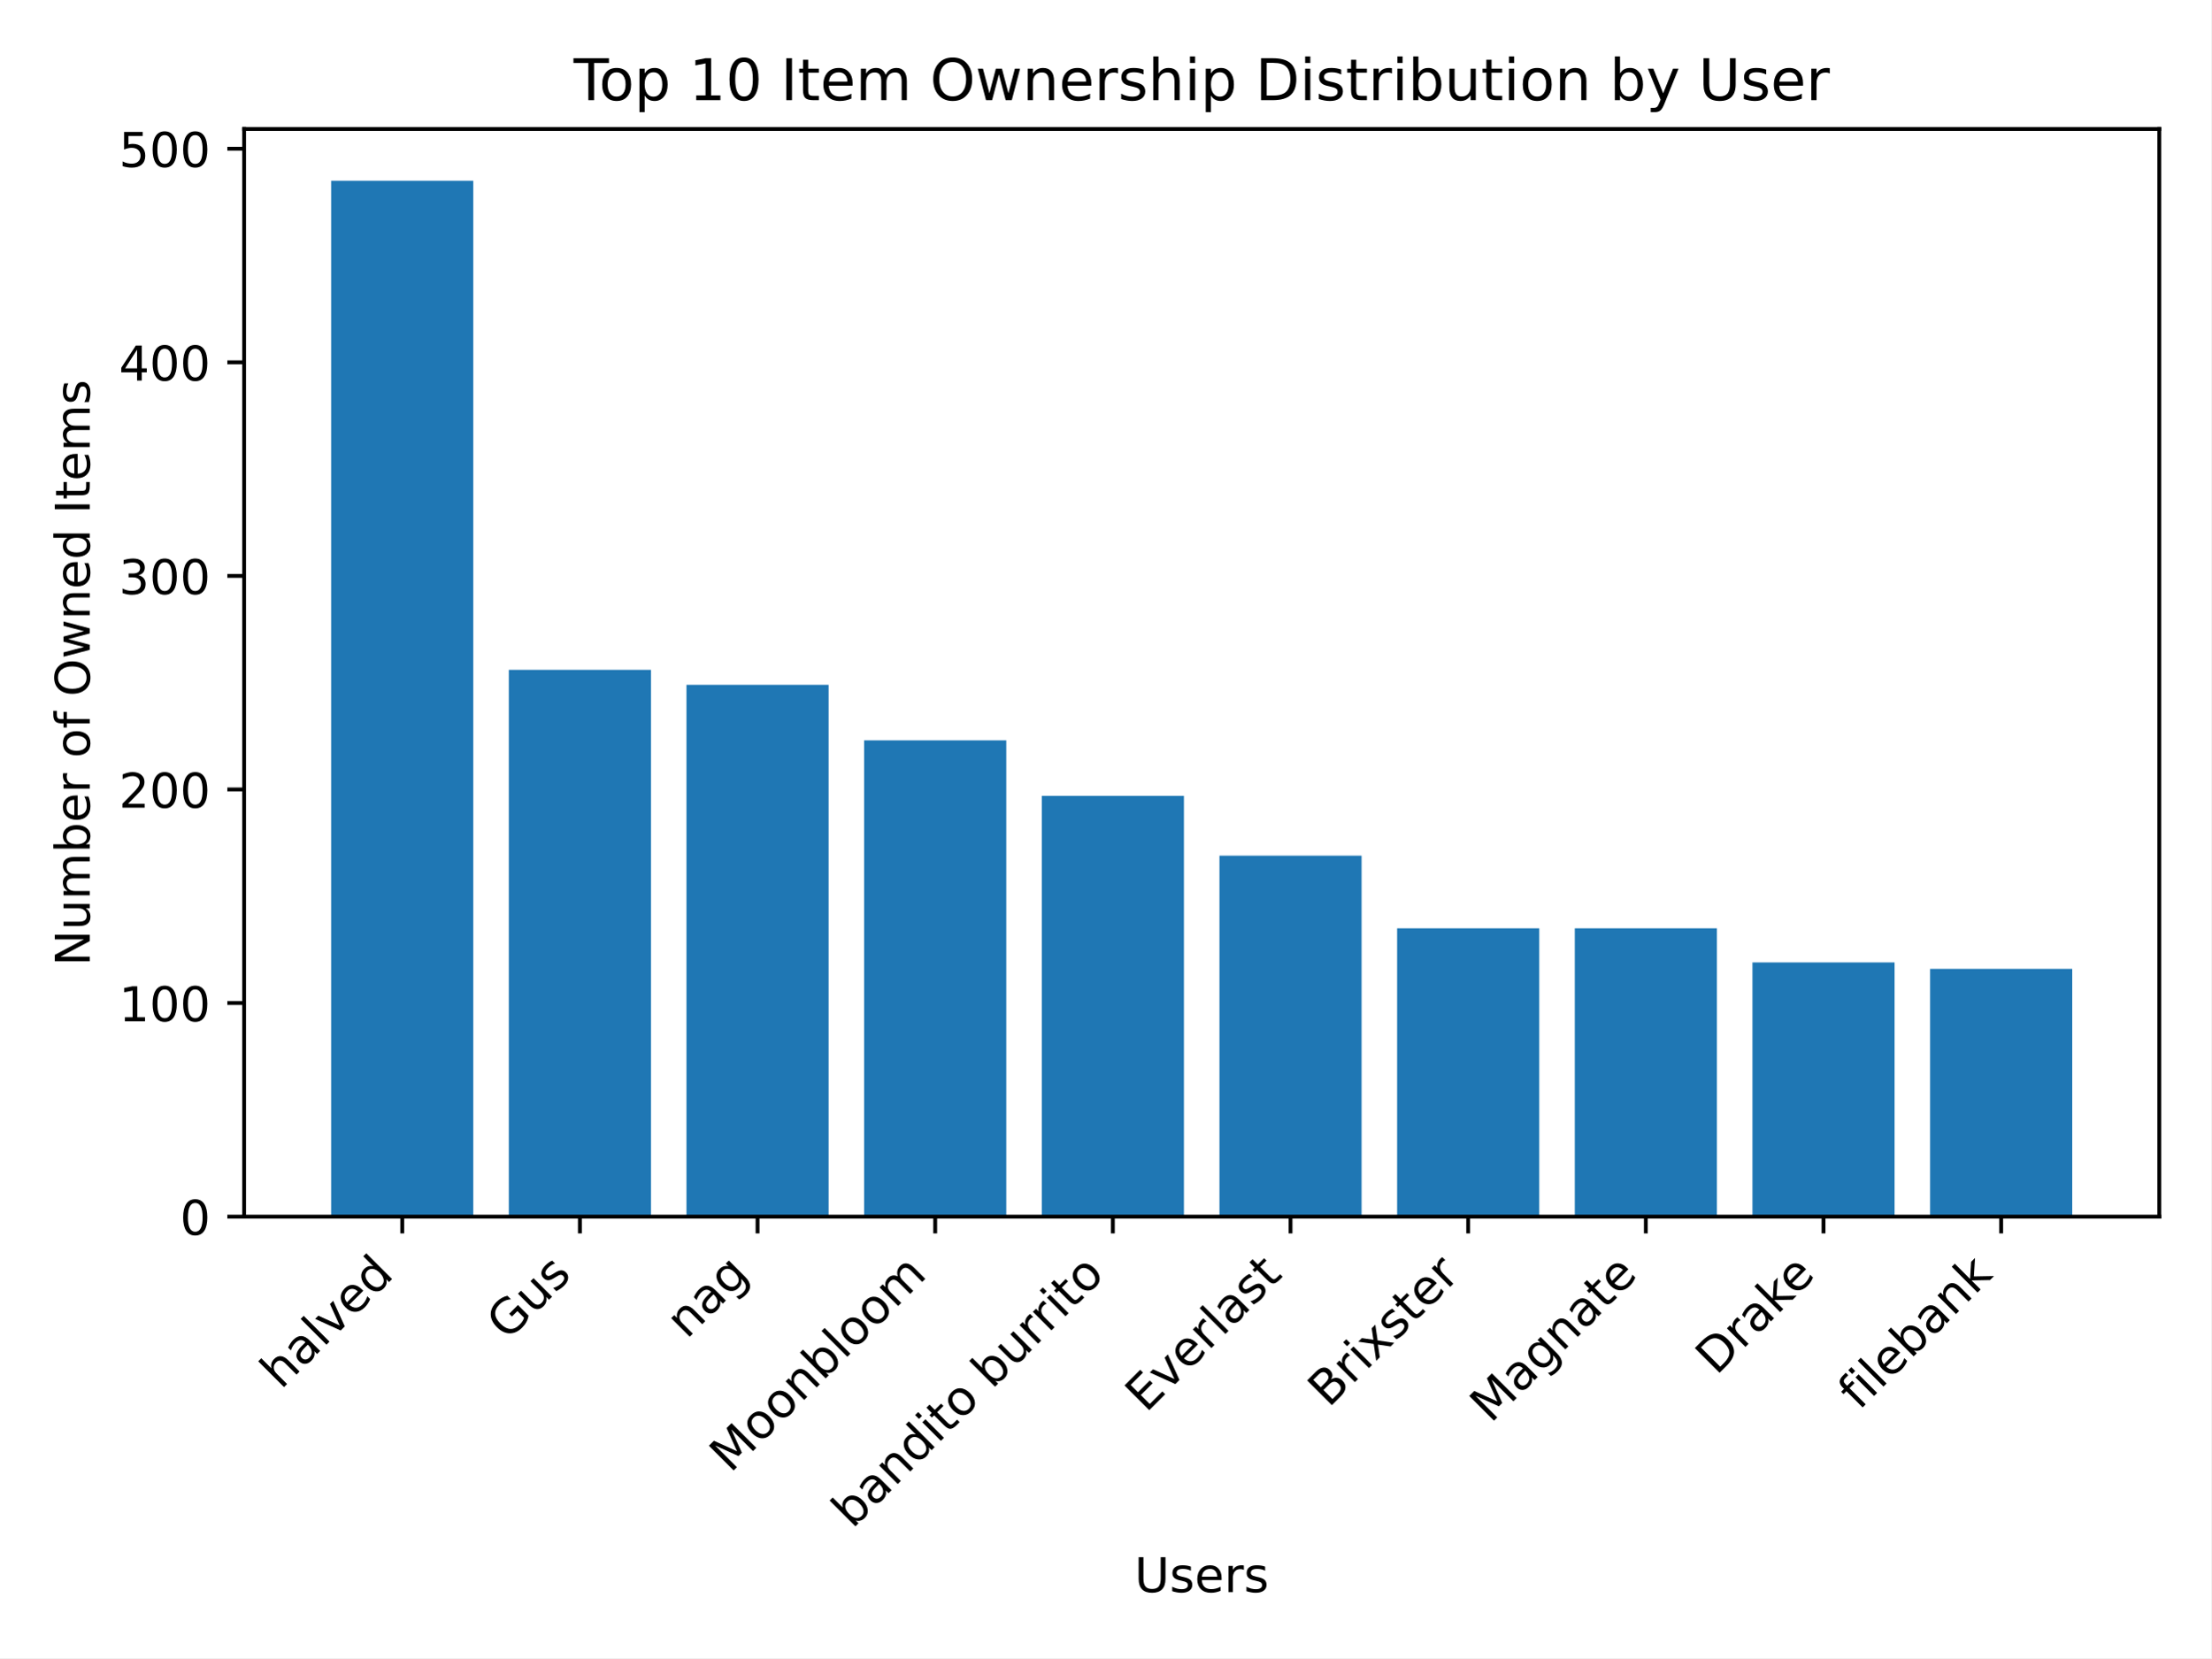
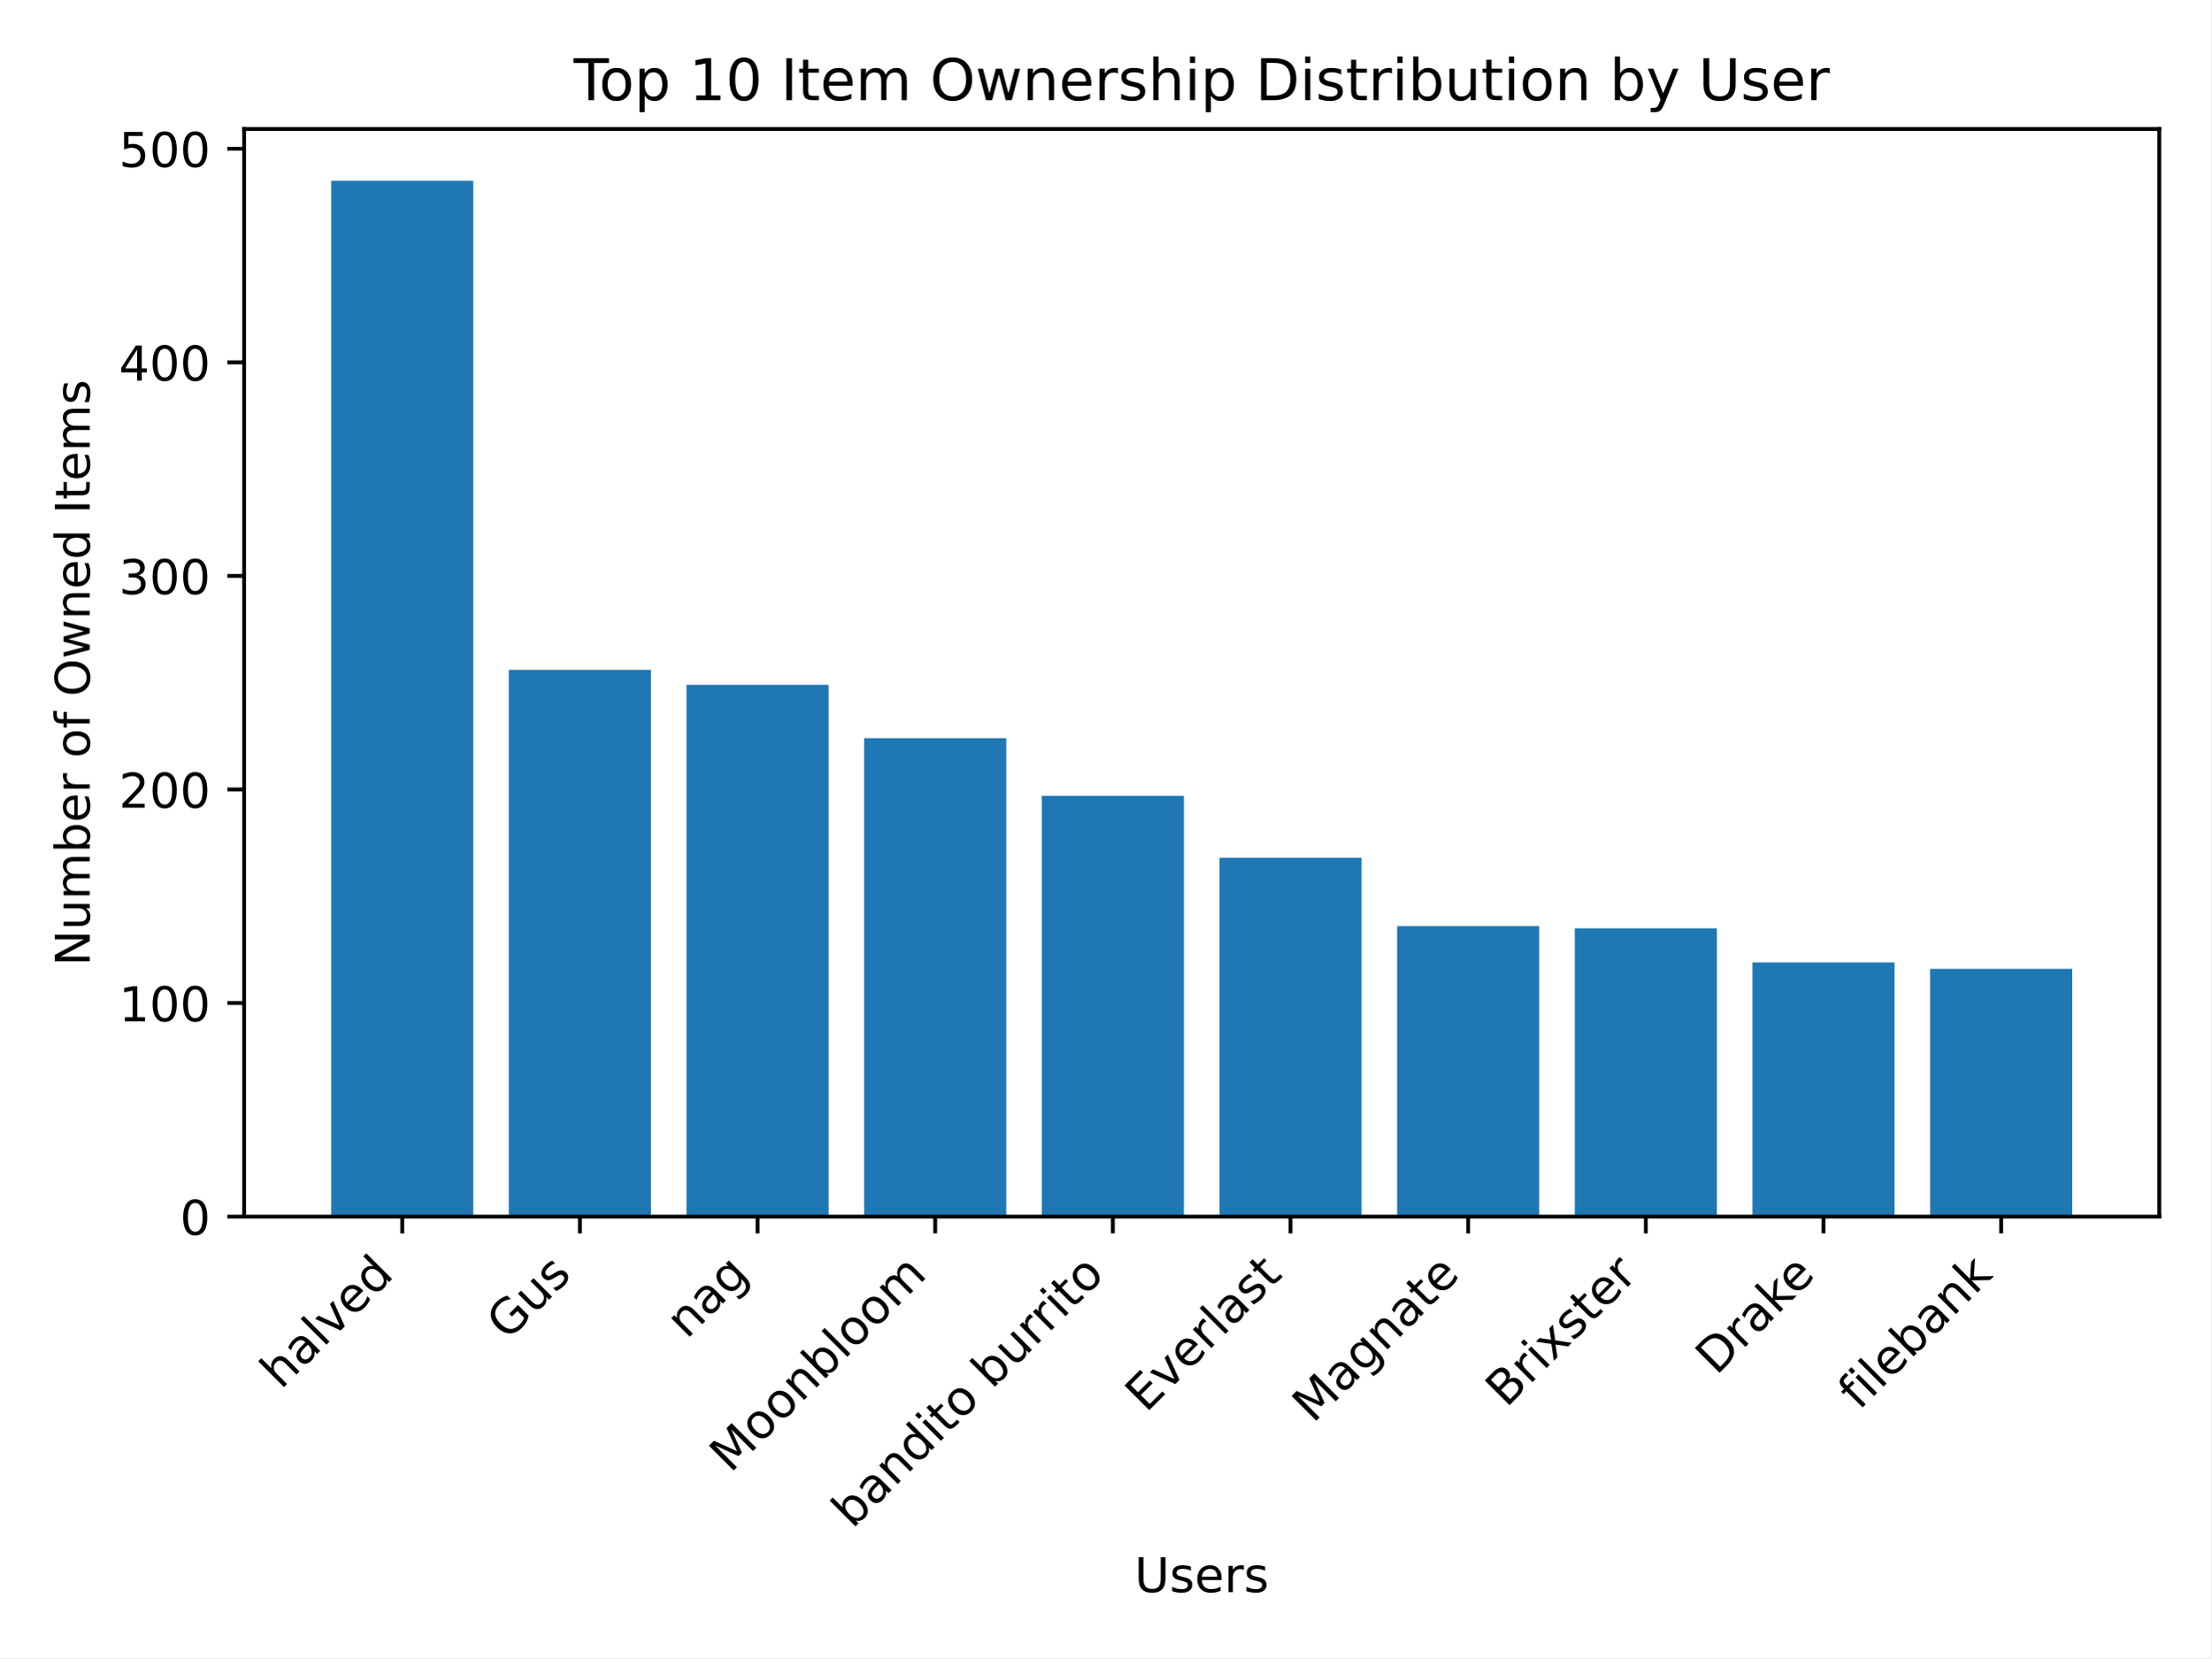
<svg xmlns="http://www.w3.org/2000/svg" xmlns:xlink="http://www.w3.org/1999/xlink" width="460.8pt" height="345.6pt" viewBox="0 0 460.8 345.6" version="1.1">
  <defs>
    <style type="text/css">*{stroke-linejoin: round; stroke-linecap: butt}</style>
  </defs>
  <g id="figure_1">
    <g id="patch_1">
      <path d="M 0 345.6  L 460.8 345.6  L 460.8 0  L 0 0  z " style="fill: #ffffff" />
    </g>
    <g id="axes_1">
      <g id="patch_2">
        <path d="M 50.87 253.581  L 450 253.581  L 450 26.88  L 50.87 26.88  z " style="fill: #ffffff" />
      </g>
      <g id="patch_3">
-         <path d="M 69.012 253.581  L 98.632 253.581  L 98.632 37.675  L 69.012 37.675  z " clip-path="url(#p37e909bf53)" style="fill: #1f77b4" />
+         <path d="M 69.012 253.581  L 98.632 253.581  L 98.632 37.675  L 69.012 37.675  z " clip-path="url(#p5d95dbbd0b)" style="fill: #1f77b4" />
      </g>
      <g id="patch_4">
-         <path d="M 106.037 253.581  L 135.657 253.581  L 135.657 139.618  L 106.037 139.618  z " clip-path="url(#p37e909bf53)" style="fill: #1f77b4" />
+         <path d="M 106.037 253.581  L 135.657 253.581  L 135.657 139.618  L 106.037 139.618  z " clip-path="url(#p5d95dbbd0b)" style="fill: #1f77b4" />
      </g>
      <g id="patch_5">
-         <path d="M 143.062 253.581  L 172.682 253.581  L 172.682 142.734  L 143.062 142.734  z " clip-path="url(#p37e909bf53)" style="fill: #1f77b4" />
+         <path d="M 143.062 253.581  L 172.682 253.581  L 172.682 142.734  L 143.062 142.734  z " clip-path="url(#p5d95dbbd0b)" style="fill: #1f77b4" />
      </g>
      <g id="patch_6">
-         <path d="M 180.087 253.581  L 209.707 253.581  L 209.707 154.309  L 180.087 154.309  z " clip-path="url(#p37e909bf53)" style="fill: #1f77b4" />
+         <path d="M 180.087 253.581  L 209.707 253.581  L 209.707 153.863  L 180.087 153.863  z " clip-path="url(#p5d95dbbd0b)" style="fill: #1f77b4" />
      </g>
      <g id="patch_7">
-         <path d="M 217.112 253.581  L 246.732 253.581  L 246.732 165.883  L 217.112 165.883  z " clip-path="url(#p37e909bf53)" style="fill: #1f77b4" />
+         <path d="M 217.112 253.581  L 246.732 253.581  L 246.732 165.883  L 217.112 165.883  z " clip-path="url(#p5d95dbbd0b)" style="fill: #1f77b4" />
      </g>
      <g id="patch_8">
-         <path d="M 254.138 253.581  L 283.758 253.581  L 283.758 178.348  L 254.138 178.348  z " clip-path="url(#p37e909bf53)" style="fill: #1f77b4" />
+         <path d="M 254.138 253.581  L 283.758 253.581  L 283.758 178.793  L 254.138 178.793  z " clip-path="url(#p5d95dbbd0b)" style="fill: #1f77b4" />
      </g>
      <g id="patch_9">
-         <path d="M 291.163 253.581  L 320.783 253.581  L 320.783 193.483  L 291.163 193.483  z " clip-path="url(#p37e909bf53)" style="fill: #1f77b4" />
+         <path d="M 291.163 253.581  L 320.783 253.581  L 320.783 193.038  L 291.163 193.038  z " clip-path="url(#p5d95dbbd0b)" style="fill: #1f77b4" />
      </g>
      <g id="patch_10">
-         <path d="M 328.188 253.581  L 357.808 253.581  L 357.808 193.483  L 328.188 193.483  z " clip-path="url(#p37e909bf53)" style="fill: #1f77b4" />
+         <path d="M 328.188 253.581  L 357.808 253.581  L 357.808 193.483  L 328.188 193.483  z " clip-path="url(#p5d95dbbd0b)" style="fill: #1f77b4" />
      </g>
      <g id="patch_11">
-         <path d="M 365.213 253.581  L 394.833 253.581  L 394.833 200.606  L 365.213 200.606  z " clip-path="url(#p37e909bf53)" style="fill: #1f77b4" />
+         <path d="M 365.213 253.581  L 394.833 253.581  L 394.833 200.606  L 365.213 200.606  z " clip-path="url(#p5d95dbbd0b)" style="fill: #1f77b4" />
      </g>
      <g id="patch_12">
-         <path d="M 402.238 253.581  L 431.858 253.581  L 431.858 201.941  L 402.238 201.941  z " clip-path="url(#p37e909bf53)" style="fill: #1f77b4" />
+         <path d="M 402.238 253.581  L 431.858 253.581  L 431.858 201.941  L 402.238 201.941  z " clip-path="url(#p5d95dbbd0b)" style="fill: #1f77b4" />
      </g>
      <g id="matplotlib.axis_1">
        <g id="xtick_1">
          <g id="line2d_1">
            <defs>
-               <path id="mc42a03480f" d="M 0 0  L 0 3.5  " style="stroke: #000000; stroke-width: 0.8" />
+               <path id="m325378176f" d="M 0 0  L 0 3.5  " style="stroke: #000000; stroke-width: 0.8" />
            </defs>
            <g>
-               <use xlink:href="#mc42a03480f" x="83.822" y="253.581" style="stroke: #000000; stroke-width: 0.8" />
+               <use xlink:href="#m325378176f" x="83.822" y="253.581" style="stroke: #000000; stroke-width: 0.8" />
            </g>
          </g>
          <g id="text_1">
            <g transform="translate(58.54764 289.7576) rotate(-45) scale(0.1 -0.1)">
              <defs>
                <path id="DejaVuSans-68" d="M 3513 2113  L 3513 0  L 2938 0  L 2938 2094  Q 2938 2591 2744 2837  Q 2550 3084 2163 3084  Q 1697 3084 1428 2787  Q 1159 2491 1159 1978  L 1159 0  L 581 0  L 581 4863  L 1159 4863  L 1159 2956  Q 1366 3272 1645 3428  Q 1925 3584 2291 3584  Q 2894 3584 3203 3211  Q 3513 2838 3513 2113  z " transform="scale(0.015625)" />
                <path id="DejaVuSans-61" d="M 2194 1759  Q 1497 1759 1228 1600  Q 959 1441 959 1056  Q 959 750 1161 570  Q 1363 391 1709 391  Q 2188 391 2477 730  Q 2766 1069 2766 1631  L 2766 1759  L 2194 1759  z M 3341 1997  L 3341 0  L 2766 0  L 2766 531  Q 2569 213 2275 61  Q 1981 -91 1556 -91  Q 1019 -91 701 211  Q 384 513 384 1019  Q 384 1609 779 1909  Q 1175 2209 1959 2209  L 2766 2209  L 2766 2266  Q 2766 2663 2505 2880  Q 2244 3097 1772 3097  Q 1472 3097 1187 3025  Q 903 2953 641 2809  L 641 3341  Q 956 3463 1253 3523  Q 1550 3584 1831 3584  Q 2591 3584 2966 3190  Q 3341 2797 3341 1997  z " transform="scale(0.015625)" />
                <path id="DejaVuSans-6c" d="M 603 4863  L 1178 4863  L 1178 0  L 603 0  L 603 4863  z " transform="scale(0.015625)" />
                <path id="DejaVuSans-76" d="M 191 3500  L 800 3500  L 1894 563  L 2988 3500  L 3597 3500  L 2284 0  L 1503 0  L 191 3500  z " transform="scale(0.015625)" />
                <path id="DejaVuSans-65" d="M 3597 1894  L 3597 1613  L 953 1613  Q 991 1019 1311 708  Q 1631 397 2203 397  Q 2534 397 2845 478  Q 3156 559 3463 722  L 3463 178  Q 3153 47 2828 -22  Q 2503 -91 2169 -91  Q 1331 -91 842 396  Q 353 884 353 1716  Q 353 2575 817 3079  Q 1281 3584 2069 3584  Q 2775 3584 3186 3129  Q 3597 2675 3597 1894  z M 3022 2063  Q 3016 2534 2758 2815  Q 2500 3097 2075 3097  Q 1594 3097 1305 2825  Q 1016 2553 972 2059  L 3022 2063  z " transform="scale(0.015625)" />
                <path id="DejaVuSans-64" d="M 2906 2969  L 2906 4863  L 3481 4863  L 3481 0  L 2906 0  L 2906 525  Q 2725 213 2448 61  Q 2172 -91 1784 -91  Q 1150 -91 751 415  Q 353 922 353 1747  Q 353 2572 751 3078  Q 1150 3584 1784 3584  Q 2172 3584 2448 3432  Q 2725 3281 2906 2969  z M 947 1747  Q 947 1113 1208 752  Q 1469 391 1925 391  Q 2381 391 2643 752  Q 2906 1113 2906 1747  Q 2906 2381 2643 2742  Q 2381 3103 1925 3103  Q 1469 3103 1208 2742  Q 947 2381 947 1747  z " transform="scale(0.015625)" />
              </defs>
              <use xlink:href="#DejaVuSans-68" />
              <use xlink:href="#DejaVuSans-61" x="63.379" />
              <use xlink:href="#DejaVuSans-6c" x="124.658" />
              <use xlink:href="#DejaVuSans-76" x="152.441" />
              <use xlink:href="#DejaVuSans-65" x="211.621" />
              <use xlink:href="#DejaVuSans-64" x="273.145" />
            </g>
          </g>
        </g>
        <g id="xtick_2">
          <g id="line2d_2">
            <g>
-               <use xlink:href="#mc42a03480f" x="120.847" y="253.581" style="stroke: #000000; stroke-width: 0.8" />
+               <use xlink:href="#m325378176f" x="120.847" y="253.581" style="stroke: #000000; stroke-width: 0.8" />
            </g>
          </g>
          <g id="text_2">
            <g transform="translate(105.7329 279.5973) rotate(-45) scale(0.1 -0.1)">
              <defs>
                <path id="DejaVuSans-47" d="M 3809 666  L 3809 1919  L 2778 1919  L 2778 2438  L 4434 2438  L 4434 434  Q 4069 175 3628 42  Q 3188 -91 2688 -91  Q 1594 -91 976 548  Q 359 1188 359 2328  Q 359 3472 976 4111  Q 1594 4750 2688 4750  Q 3144 4750 3555 4637  Q 3966 4525 4313 4306  L 4313 3634  Q 3963 3931 3569 4081  Q 3175 4231 2741 4231  Q 1884 4231 1454 3753  Q 1025 3275 1025 2328  Q 1025 1384 1454 906  Q 1884 428 2741 428  Q 3075 428 3337 486  Q 3600 544 3809 666  z " transform="scale(0.015625)" />
                <path id="DejaVuSans-75" d="M 544 1381  L 544 3500  L 1119 3500  L 1119 1403  Q 1119 906 1312 657  Q 1506 409 1894 409  Q 2359 409 2629 706  Q 2900 1003 2900 1516  L 2900 3500  L 3475 3500  L 3475 0  L 2900 0  L 2900 538  Q 2691 219 2414 64  Q 2138 -91 1772 -91  Q 1169 -91 856 284  Q 544 659 544 1381  z M 1991 3584  L 1991 3584  z " transform="scale(0.015625)" />
                <path id="DejaVuSans-73" d="M 2834 3397  L 2834 2853  Q 2591 2978 2328 3040  Q 2066 3103 1784 3103  Q 1356 3103 1142 2972  Q 928 2841 928 2578  Q 928 2378 1081 2264  Q 1234 2150 1697 2047  L 1894 2003  Q 2506 1872 2764 1633  Q 3022 1394 3022 966  Q 3022 478 2636 193  Q 2250 -91 1575 -91  Q 1294 -91 989 -36  Q 684 19 347 128  L 347 722  Q 666 556 975 473  Q 1284 391 1588 391  Q 1994 391 2212 530  Q 2431 669 2431 922  Q 2431 1156 2273 1281  Q 2116 1406 1581 1522  L 1381 1569  Q 847 1681 609 1914  Q 372 2147 372 2553  Q 372 3047 722 3315  Q 1072 3584 1716 3584  Q 2034 3584 2315 3537  Q 2597 3491 2834 3397  z " transform="scale(0.015625)" />
              </defs>
              <use xlink:href="#DejaVuSans-47" />
              <use xlink:href="#DejaVuSans-75" x="77.49" />
              <use xlink:href="#DejaVuSans-73" x="140.869" />
            </g>
          </g>
        </g>
        <g id="xtick_3">
          <g id="line2d_3">
            <g>
-               <use xlink:href="#mc42a03480f" x="157.872" y="253.581" style="stroke: #000000; stroke-width: 0.8" />
+               <use xlink:href="#m325378176f" x="157.872" y="253.581" style="stroke: #000000; stroke-width: 0.8" />
            </g>
          </g>
          <g id="text_3">
            <g transform="translate(143.0983 279.257) rotate(-45) scale(0.1 -0.1)">
              <defs>
                <path id="DejaVuSans-6e" d="M 3513 2113  L 3513 0  L 2938 0  L 2938 2094  Q 2938 2591 2744 2837  Q 2550 3084 2163 3084  Q 1697 3084 1428 2787  Q 1159 2491 1159 1978  L 1159 0  L 581 0  L 581 3500  L 1159 3500  L 1159 2956  Q 1366 3272 1645 3428  Q 1925 3584 2291 3584  Q 2894 3584 3203 3211  Q 3513 2838 3513 2113  z " transform="scale(0.015625)" />
                <path id="DejaVuSans-67" d="M 2906 1791  Q 2906 2416 2648 2759  Q 2391 3103 1925 3103  Q 1463 3103 1205 2759  Q 947 2416 947 1791  Q 947 1169 1205 825  Q 1463 481 1925 481  Q 2391 481 2648 825  Q 2906 1169 2906 1791  z M 3481 434  Q 3481 -459 3084 -895  Q 2688 -1331 1869 -1331  Q 1566 -1331 1297 -1286  Q 1028 -1241 775 -1147  L 775 -588  Q 1028 -725 1275 -790  Q 1522 -856 1778 -856  Q 2344 -856 2625 -561  Q 2906 -266 2906 331  L 2906 616  Q 2728 306 2450 153  Q 2172 0 1784 0  Q 1141 0 747 490  Q 353 981 353 1791  Q 353 2603 747 3093  Q 1141 3584 1784 3584  Q 2172 3584 2450 3431  Q 2728 3278 2906 2969  L 2906 3500  L 3481 3500  L 3481 434  z " transform="scale(0.015625)" />
              </defs>
              <use xlink:href="#DejaVuSans-6e" />
              <use xlink:href="#DejaVuSans-61" x="63.379" />
              <use xlink:href="#DejaVuSans-67" x="124.658" />
            </g>
          </g>
        </g>
        <g id="xtick_4">
          <g id="line2d_4">
            <g>
-               <use xlink:href="#mc42a03480f" x="194.897" y="253.581" style="stroke: #000000; stroke-width: 0.8" />
+               <use xlink:href="#m325378176f" x="194.897" y="253.581" style="stroke: #000000; stroke-width: 0.8" />
            </g>
          </g>
          <g id="text_4">
            <g transform="translate(152.197 307.1833) rotate(-45) scale(0.1 -0.1)">
              <defs>
                <path id="DejaVuSans-4d" d="M 628 4666  L 1569 4666  L 2759 1491  L 3956 4666  L 4897 4666  L 4897 0  L 4281 0  L 4281 4097  L 3078 897  L 2444 897  L 1241 4097  L 1241 0  L 628 0  L 628 4666  z " transform="scale(0.015625)" />
                <path id="DejaVuSans-6f" d="M 1959 3097  Q 1497 3097 1228 2736  Q 959 2375 959 1747  Q 959 1119 1226 758  Q 1494 397 1959 397  Q 2419 397 2687 759  Q 2956 1122 2956 1747  Q 2956 2369 2687 2733  Q 2419 3097 1959 3097  z M 1959 3584  Q 2709 3584 3137 3096  Q 3566 2609 3566 1747  Q 3566 888 3137 398  Q 2709 -91 1959 -91  Q 1206 -91 779 398  Q 353 888 353 1747  Q 353 2609 779 3096  Q 1206 3584 1959 3584  z " transform="scale(0.015625)" />
                <path id="DejaVuSans-62" d="M 3116 1747  Q 3116 2381 2855 2742  Q 2594 3103 2138 3103  Q 1681 3103 1420 2742  Q 1159 2381 1159 1747  Q 1159 1113 1420 752  Q 1681 391 2138 391  Q 2594 391 2855 752  Q 3116 1113 3116 1747  z M 1159 2969  Q 1341 3281 1617 3432  Q 1894 3584 2278 3584  Q 2916 3584 3314 3078  Q 3713 2572 3713 1747  Q 3713 922 3314 415  Q 2916 -91 2278 -91  Q 1894 -91 1617 61  Q 1341 213 1159 525  L 1159 0  L 581 0  L 581 4863  L 1159 4863  L 1159 2969  z " transform="scale(0.015625)" />
                <path id="DejaVuSans-6d" d="M 3328 2828  Q 3544 3216 3844 3400  Q 4144 3584 4550 3584  Q 5097 3584 5394 3201  Q 5691 2819 5691 2113  L 5691 0  L 5113 0  L 5113 2094  Q 5113 2597 4934 2840  Q 4756 3084 4391 3084  Q 3944 3084 3684 2787  Q 3425 2491 3425 1978  L 3425 0  L 2847 0  L 2847 2094  Q 2847 2600 2669 2842  Q 2491 3084 2119 3084  Q 1678 3084 1418 2786  Q 1159 2488 1159 1978  L 1159 0  L 581 0  L 581 3500  L 1159 3500  L 1159 2956  Q 1356 3278 1631 3431  Q 1906 3584 2284 3584  Q 2666 3584 2933 3390  Q 3200 3197 3328 2828  z " transform="scale(0.015625)" />
              </defs>
              <use xlink:href="#DejaVuSans-4d" />
              <use xlink:href="#DejaVuSans-6f" x="86.279" />
              <use xlink:href="#DejaVuSans-6f" x="147.461" />
              <use xlink:href="#DejaVuSans-6e" x="208.643" />
              <use xlink:href="#DejaVuSans-62" x="272.021" />
              <use xlink:href="#DejaVuSans-6c" x="335.498" />
              <use xlink:href="#DejaVuSans-6f" x="363.281" />
              <use xlink:href="#DejaVuSans-6f" x="424.463" />
              <use xlink:href="#DejaVuSans-6d" x="485.645" />
            </g>
          </g>
        </g>
        <g id="xtick_5">
          <g id="line2d_5">
            <g>
-               <use xlink:href="#mc42a03480f" x="231.922" y="253.581" style="stroke: #000000; stroke-width: 0.8" />
+               <use xlink:href="#m325378176f" x="231.922" y="253.581" style="stroke: #000000; stroke-width: 0.8" />
            </g>
          </g>
          <g id="text_5">
            <g transform="translate(177.6255 318.7799) rotate(-45) scale(0.1 -0.1)">
              <defs>
                <path id="DejaVuSans-69" d="M 603 3500  L 1178 3500  L 1178 0  L 603 0  L 603 3500  z M 603 4863  L 1178 4863  L 1178 4134  L 603 4134  L 603 4863  z " transform="scale(0.015625)" />
                <path id="DejaVuSans-74" d="M 1172 4494  L 1172 3500  L 2356 3500  L 2356 3053  L 1172 3053  L 1172 1153  Q 1172 725 1289 603  Q 1406 481 1766 481  L 2356 481  L 2356 0  L 1766 0  Q 1100 0 847 248  Q 594 497 594 1153  L 594 3053  L 172 3053  L 172 3500  L 594 3500  L 594 4494  L 1172 4494  z " transform="scale(0.015625)" />
                <path id="DejaVuSans-20" transform="scale(0.015625)" />
                <path id="DejaVuSans-72" d="M 2631 2963  Q 2534 3019 2420 3045  Q 2306 3072 2169 3072  Q 1681 3072 1420 2755  Q 1159 2438 1159 1844  L 1159 0  L 581 0  L 581 3500  L 1159 3500  L 1159 2956  Q 1341 3275 1631 3429  Q 1922 3584 2338 3584  Q 2397 3584 2469 3576  Q 2541 3569 2628 3553  L 2631 2963  z " transform="scale(0.015625)" />
              </defs>
              <use xlink:href="#DejaVuSans-62" />
              <use xlink:href="#DejaVuSans-61" x="63.477" />
              <use xlink:href="#DejaVuSans-6e" x="124.756" />
              <use xlink:href="#DejaVuSans-64" x="188.135" />
              <use xlink:href="#DejaVuSans-69" x="251.611" />
              <use xlink:href="#DejaVuSans-74" x="279.395" />
              <use xlink:href="#DejaVuSans-6f" x="318.604" />
              <use xlink:href="#DejaVuSans-20" x="379.785" />
              <use xlink:href="#DejaVuSans-62" x="411.572" />
              <use xlink:href="#DejaVuSans-75" x="475.049" />
              <use xlink:href="#DejaVuSans-72" x="538.428" />
              <use xlink:href="#DejaVuSans-72" x="577.791" />
              <use xlink:href="#DejaVuSans-69" x="618.904" />
              <use xlink:href="#DejaVuSans-74" x="646.688" />
              <use xlink:href="#DejaVuSans-6f" x="685.896" />
            </g>
          </g>
        </g>
        <g id="xtick_6">
          <g id="line2d_6">
            <g>
-               <use xlink:href="#mc42a03480f" x="268.948" y="253.581" style="stroke: #000000; stroke-width: 0.8" />
+               <use xlink:href="#m325378176f" x="268.948" y="253.581" style="stroke: #000000; stroke-width: 0.8" />
            </g>
          </g>
          <g id="text_6">
            <g transform="translate(238.8126 294.6178) rotate(-45) scale(0.1 -0.1)">
              <defs>
                <path id="DejaVuSans-45" d="M 628 4666  L 3578 4666  L 3578 4134  L 1259 4134  L 1259 2753  L 3481 2753  L 3481 2222  L 1259 2222  L 1259 531  L 3634 531  L 3634 0  L 628 0  L 628 4666  z " transform="scale(0.015625)" />
              </defs>
              <use xlink:href="#DejaVuSans-45" />
              <use xlink:href="#DejaVuSans-76" x="63.184" />
              <use xlink:href="#DejaVuSans-65" x="122.363" />
              <use xlink:href="#DejaVuSans-72" x="183.887" />
              <use xlink:href="#DejaVuSans-6c" x="225" />
              <use xlink:href="#DejaVuSans-61" x="252.783" />
              <use xlink:href="#DejaVuSans-73" x="314.062" />
              <use xlink:href="#DejaVuSans-74" x="366.162" />
            </g>
          </g>
        </g>
        <g id="xtick_7">
          <g id="line2d_7">
            <g>
-               <use xlink:href="#mc42a03480f" x="305.973" y="253.581" style="stroke: #000000; stroke-width: 0.8" />
+               <use xlink:href="#m325378176f" x="305.973" y="253.581" style="stroke: #000000; stroke-width: 0.8" />
            </g>
          </g>
          <g id="text_7">
-             <g transform="translate(276.8807 293.5748) rotate(-45) scale(0.1 -0.1)">
+             <g transform="translate(273.6412 296.8143) rotate(-45) scale(0.1 -0.1)">
+               <use xlink:href="#DejaVuSans-4d" />
+               <use xlink:href="#DejaVuSans-61" x="86.279" />
+               <use xlink:href="#DejaVuSans-67" x="147.559" />
+               <use xlink:href="#DejaVuSans-6e" x="211.035" />
+               <use xlink:href="#DejaVuSans-61" x="274.414" />
+               <use xlink:href="#DejaVuSans-74" x="335.693" />
+               <use xlink:href="#DejaVuSans-65" x="374.902" />
+             </g>
+           </g>
+         </g>
+         <g id="xtick_8">
+           <g id="line2d_8">
+             <g>
+               <use xlink:href="#m325378176f" x="342.998" y="253.581" style="stroke: #000000; stroke-width: 0.8" />
+             </g>
+           </g>
+           <g id="text_8">
+             <g transform="translate(313.9057 293.5748) rotate(-45) scale(0.1 -0.1)">
              <defs>
                <path id="DejaVuSans-42" d="M 1259 2228  L 1259 519  L 2272 519  Q 2781 519 3026 730  Q 3272 941 3272 1375  Q 3272 1813 3026 2020  Q 2781 2228 2272 2228  L 1259 2228  z M 1259 4147  L 1259 2741  L 2194 2741  Q 2656 2741 2882 2914  Q 3109 3088 3109 3444  Q 3109 3797 2882 3972  Q 2656 4147 2194 4147  L 1259 4147  z M 628 4666  L 2241 4666  Q 2963 4666 3353 4366  Q 3744 4066 3744 3513  Q 3744 3084 3544 2831  Q 3344 2578 2956 2516  Q 3422 2416 3680 2098  Q 3938 1781 3938 1306  Q 3938 681 3513 340  Q 3088 0 2303 0  L 628 0  L 628 4666  z " transform="scale(0.015625)" />
                <path id="DejaVuSans-78" d="M 3513 3500  L 2247 1797  L 3578 0  L 2900 0  L 1881 1375  L 863 0  L 184 0  L 1544 1831  L 300 3500  L 978 3500  L 1906 2253  L 2834 3500  L 3513 3500  z " transform="scale(0.015625)" />
              </defs>
              <use xlink:href="#DejaVuSans-42" />
              <use xlink:href="#DejaVuSans-72" x="68.604" />
              <use xlink:href="#DejaVuSans-69" x="109.717" />
              <use xlink:href="#DejaVuSans-78" x="137.5" />
              <use xlink:href="#DejaVuSans-73" x="196.68" />
              <use xlink:href="#DejaVuSans-74" x="248.779" />
              <use xlink:href="#DejaVuSans-65" x="287.988" />
              <use xlink:href="#DejaVuSans-72" x="349.512" />
            </g>
          </g>
        </g>
-         <g id="xtick_8">
-           <g id="line2d_8">
-             <g>
-               <use xlink:href="#mc42a03480f" x="342.998" y="253.581" style="stroke: #000000; stroke-width: 0.8" />
-             </g>
-           </g>
-           <g id="text_8">
-             <g transform="translate(310.6663 296.8143) rotate(-45) scale(0.1 -0.1)">
-               <use xlink:href="#DejaVuSans-4d" />
-               <use xlink:href="#DejaVuSans-61" x="86.279" />
-               <use xlink:href="#DejaVuSans-67" x="147.559" />
-               <use xlink:href="#DejaVuSans-6e" x="211.035" />
-               <use xlink:href="#DejaVuSans-61" x="274.414" />
-               <use xlink:href="#DejaVuSans-74" x="335.693" />
-               <use xlink:href="#DejaVuSans-65" x="374.902" />
-             </g>
-           </g>
-         </g>
        <g id="xtick_9">
          <g id="line2d_9">
            <g>
-               <use xlink:href="#mc42a03480f" x="380.023" y="253.581" style="stroke: #000000; stroke-width: 0.8" />
+               <use xlink:href="#m325378176f" x="380.023" y="253.581" style="stroke: #000000; stroke-width: 0.8" />
            </g>
          </g>
          <g id="text_9">
            <g transform="translate(357.6781 286.8275) rotate(-45) scale(0.1 -0.1)">
              <defs>
                <path id="DejaVuSans-44" d="M 1259 4147  L 1259 519  L 2022 519  Q 2988 519 3436 956  Q 3884 1394 3884 2338  Q 3884 3275 3436 3711  Q 2988 4147 2022 4147  L 1259 4147  z M 628 4666  L 1925 4666  Q 3281 4666 3915 4102  Q 4550 3538 4550 2338  Q 4550 1131 3912 565  Q 3275 0 1925 0  L 628 0  L 628 4666  z " transform="scale(0.015625)" />
                <path id="DejaVuSans-6b" d="M 581 4863  L 1159 4863  L 1159 1991  L 2875 3500  L 3609 3500  L 1753 1863  L 3688 0  L 2938 0  L 1159 1709  L 1159 0  L 581 0  L 581 4863  z " transform="scale(0.015625)" />
              </defs>
              <use xlink:href="#DejaVuSans-44" />
              <use xlink:href="#DejaVuSans-72" x="77.002" />
              <use xlink:href="#DejaVuSans-61" x="118.115" />
              <use xlink:href="#DejaVuSans-6b" x="179.395" />
              <use xlink:href="#DejaVuSans-65" x="233.68" />
            </g>
          </g>
        </g>
        <g id="xtick_10">
          <g id="line2d_10">
            <g>
-               <use xlink:href="#mc42a03480f" x="417.048" y="253.581" style="stroke: #000000; stroke-width: 0.8" />
+               <use xlink:href="#m325378176f" x="417.048" y="253.581" style="stroke: #000000; stroke-width: 0.8" />
            </g>
          </g>
          <g id="text_10">
            <g transform="translate(387.41 294.1206) rotate(-45) scale(0.1 -0.1)">
              <defs>
                <path id="DejaVuSans-66" d="M 2375 4863  L 2375 4384  L 1825 4384  Q 1516 4384 1395 4259  Q 1275 4134 1275 3809  L 1275 3500  L 2222 3500  L 2222 3053  L 1275 3053  L 1275 0  L 697 0  L 697 3053  L 147 3053  L 147 3500  L 697 3500  L 697 3744  Q 697 4328 969 4595  Q 1241 4863 1831 4863  L 2375 4863  z " transform="scale(0.015625)" />
              </defs>
              <use xlink:href="#DejaVuSans-66" />
              <use xlink:href="#DejaVuSans-69" x="35.205" />
              <use xlink:href="#DejaVuSans-6c" x="62.988" />
              <use xlink:href="#DejaVuSans-65" x="90.771" />
              <use xlink:href="#DejaVuSans-62" x="152.295" />
              <use xlink:href="#DejaVuSans-61" x="215.771" />
              <use xlink:href="#DejaVuSans-6e" x="277.051" />
              <use xlink:href="#DejaVuSans-6b" x="340.43" />
            </g>
          </g>
        </g>
        <g id="text_11">
          <g transform="translate(236.4342 331.8489) scale(0.1 -0.1)">
            <defs>
              <path id="DejaVuSans-55" d="M 556 4666  L 1191 4666  L 1191 1831  Q 1191 1081 1462 751  Q 1734 422 2344 422  Q 2950 422 3222 751  Q 3494 1081 3494 1831  L 3494 4666  L 4128 4666  L 4128 1753  Q 4128 841 3676 375  Q 3225 -91 2344 -91  Q 1459 -91 1007 375  Q 556 841 556 1753  L 556 4666  z " transform="scale(0.015625)" />
            </defs>
            <use xlink:href="#DejaVuSans-55" />
            <use xlink:href="#DejaVuSans-73" x="73.193" />
            <use xlink:href="#DejaVuSans-65" x="125.293" />
            <use xlink:href="#DejaVuSans-72" x="186.816" />
            <use xlink:href="#DejaVuSans-73" x="227.93" />
          </g>
        </g>
      </g>
      <g id="matplotlib.axis_2">
        <g id="ytick_1">
          <g id="line2d_11">
            <defs>
-               <path id="m73c232e84f" d="M 0 0  L -3.5 0  " style="stroke: #000000; stroke-width: 0.8" />
+               <path id="m47b06c7fd5" d="M 0 0  L -3.5 0  " style="stroke: #000000; stroke-width: 0.8" />
            </defs>
            <g>
-               <use xlink:href="#m73c232e84f" x="50.87" y="253.581" style="stroke: #000000; stroke-width: 0.8" />
+               <use xlink:href="#m47b06c7fd5" x="50.87" y="253.581" style="stroke: #000000; stroke-width: 0.8" />
            </g>
          </g>
          <g id="text_12">
            <g transform="translate(37.5075 257.3798) scale(0.1 -0.1)">
              <defs>
                <path id="DejaVuSans-30" d="M 2034 4250  Q 1547 4250 1301 3770  Q 1056 3291 1056 2328  Q 1056 1369 1301 889  Q 1547 409 2034 409  Q 2525 409 2770 889  Q 3016 1369 3016 2328  Q 3016 3291 2770 3770  Q 2525 4250 2034 4250  z M 2034 4750  Q 2819 4750 3233 4129  Q 3647 3509 3647 2328  Q 3647 1150 3233 529  Q 2819 -91 2034 -91  Q 1250 -91 836 529  Q 422 1150 422 2328  Q 422 3509 836 4129  Q 1250 4750 2034 4750  z " transform="scale(0.015625)" />
              </defs>
              <use xlink:href="#DejaVuSans-30" />
            </g>
          </g>
        </g>
        <g id="ytick_2">
          <g id="line2d_12">
            <g>
-               <use xlink:href="#m73c232e84f" x="50.87" y="209.064" style="stroke: #000000; stroke-width: 0.8" />
+               <use xlink:href="#m47b06c7fd5" x="50.87" y="209.064" style="stroke: #000000; stroke-width: 0.8" />
            </g>
          </g>
          <g id="text_13">
            <g transform="translate(24.7825 212.8632) scale(0.1 -0.1)">
              <defs>
                <path id="DejaVuSans-31" d="M 794 531  L 1825 531  L 1825 4091  L 703 3866  L 703 4441  L 1819 4666  L 2450 4666  L 2450 531  L 3481 531  L 3481 0  L 794 0  L 794 531  z " transform="scale(0.015625)" />
              </defs>
              <use xlink:href="#DejaVuSans-31" />
              <use xlink:href="#DejaVuSans-30" x="63.623" />
              <use xlink:href="#DejaVuSans-30" x="127.246" />
            </g>
          </g>
        </g>
        <g id="ytick_3">
          <g id="line2d_13">
            <g>
-               <use xlink:href="#m73c232e84f" x="50.87" y="164.547" style="stroke: #000000; stroke-width: 0.8" />
+               <use xlink:href="#m47b06c7fd5" x="50.87" y="164.547" style="stroke: #000000; stroke-width: 0.8" />
            </g>
          </g>
          <g id="text_14">
            <g transform="translate(24.7825 168.3467) scale(0.1 -0.1)">
              <defs>
                <path id="DejaVuSans-32" d="M 1228 531  L 3431 531  L 3431 0  L 469 0  L 469 531  Q 828 903 1448 1529  Q 2069 2156 2228 2338  Q 2531 2678 2651 2914  Q 2772 3150 2772 3378  Q 2772 3750 2511 3984  Q 2250 4219 1831 4219  Q 1534 4219 1204 4116  Q 875 4013 500 3803  L 500 4441  Q 881 4594 1212 4672  Q 1544 4750 1819 4750  Q 2544 4750 2975 4387  Q 3406 4025 3406 3419  Q 3406 3131 3298 2873  Q 3191 2616 2906 2266  Q 2828 2175 2409 1742  Q 1991 1309 1228 531  z " transform="scale(0.015625)" />
              </defs>
              <use xlink:href="#DejaVuSans-32" />
              <use xlink:href="#DejaVuSans-30" x="63.623" />
              <use xlink:href="#DejaVuSans-30" x="127.246" />
            </g>
          </g>
        </g>
        <g id="ytick_4">
          <g id="line2d_14">
            <g>
-               <use xlink:href="#m73c232e84f" x="50.87" y="120.031" style="stroke: #000000; stroke-width: 0.8" />
+               <use xlink:href="#m47b06c7fd5" x="50.87" y="120.031" style="stroke: #000000; stroke-width: 0.8" />
            </g>
          </g>
          <g id="text_15">
            <g transform="translate(24.7825 123.8301) scale(0.1 -0.1)">
              <defs>
                <path id="DejaVuSans-33" d="M 2597 2516  Q 3050 2419 3304 2112  Q 3559 1806 3559 1356  Q 3559 666 3084 287  Q 2609 -91 1734 -91  Q 1441 -91 1130 -33  Q 819 25 488 141  L 488 750  Q 750 597 1062 519  Q 1375 441 1716 441  Q 2309 441 2620 675  Q 2931 909 2931 1356  Q 2931 1769 2642 2001  Q 2353 2234 1838 2234  L 1294 2234  L 1294 2753  L 1863 2753  Q 2328 2753 2575 2939  Q 2822 3125 2822 3475  Q 2822 3834 2567 4026  Q 2313 4219 1838 4219  Q 1578 4219 1281 4162  Q 984 4106 628 3988  L 628 4550  Q 988 4650 1302 4700  Q 1616 4750 1894 4750  Q 2613 4750 3031 4423  Q 3450 4097 3450 3541  Q 3450 3153 3228 2886  Q 3006 2619 2597 2516  z " transform="scale(0.015625)" />
              </defs>
              <use xlink:href="#DejaVuSans-33" />
              <use xlink:href="#DejaVuSans-30" x="63.623" />
              <use xlink:href="#DejaVuSans-30" x="127.246" />
            </g>
          </g>
        </g>
        <g id="ytick_5">
          <g id="line2d_15">
            <g>
-               <use xlink:href="#m73c232e84f" x="50.87" y="75.514" style="stroke: #000000; stroke-width: 0.8" />
+               <use xlink:href="#m47b06c7fd5" x="50.87" y="75.514" style="stroke: #000000; stroke-width: 0.8" />
            </g>
          </g>
          <g id="text_16">
            <g transform="translate(24.7825 79.31356) scale(0.1 -0.1)">
              <defs>
                <path id="DejaVuSans-34" d="M 2419 4116  L 825 1625  L 2419 1625  L 2419 4116  z M 2253 4666  L 3047 4666  L 3047 1625  L 3713 1625  L 3713 1100  L 3047 1100  L 3047 0  L 2419 0  L 2419 1100  L 313 1100  L 313 1709  L 2253 4666  z " transform="scale(0.015625)" />
              </defs>
              <use xlink:href="#DejaVuSans-34" />
              <use xlink:href="#DejaVuSans-30" x="63.623" />
              <use xlink:href="#DejaVuSans-30" x="127.246" />
            </g>
          </g>
        </g>
        <g id="ytick_6">
          <g id="line2d_16">
            <g>
-               <use xlink:href="#m73c232e84f" x="50.87" y="30.998" style="stroke: #000000; stroke-width: 0.8" />
+               <use xlink:href="#m47b06c7fd5" x="50.87" y="30.998" style="stroke: #000000; stroke-width: 0.8" />
            </g>
          </g>
          <g id="text_17">
            <g transform="translate(24.7825 34.797) scale(0.1 -0.1)">
              <defs>
                <path id="DejaVuSans-35" d="M 691 4666  L 3169 4666  L 3169 4134  L 1269 4134  L 1269 2991  Q 1406 3038 1543 3061  Q 1681 3084 1819 3084  Q 2600 3084 3056 2656  Q 3513 2228 3513 1497  Q 3513 744 3044 326  Q 2575 -91 1722 -91  Q 1428 -91 1123 -41  Q 819 9 494 109  L 494 744  Q 775 591 1075 516  Q 1375 441 1709 441  Q 2250 441 2565 725  Q 2881 1009 2881 1497  Q 2881 1984 2565 2268  Q 2250 2553 1709 2553  Q 1456 2553 1204 2497  Q 953 2441 691 2322  L 691 4666  z " transform="scale(0.015625)" />
              </defs>
              <use xlink:href="#DejaVuSans-35" />
              <use xlink:href="#DejaVuSans-30" x="63.623" />
              <use xlink:href="#DejaVuSans-30" x="127.246" />
            </g>
          </g>
        </g>
        <g id="text_18">
          <g transform="translate(18.70281 201.3342) rotate(-90) scale(0.1 -0.1)">
            <defs>
              <path id="DejaVuSans-4e" d="M 628 4666  L 1478 4666  L 3547 763  L 3547 4666  L 4159 4666  L 4159 0  L 3309 0  L 1241 3903  L 1241 0  L 628 0  L 628 4666  z " transform="scale(0.015625)" />
              <path id="DejaVuSans-4f" d="M 2522 4238  Q 1834 4238 1429 3725  Q 1025 3213 1025 2328  Q 1025 1447 1429 934  Q 1834 422 2522 422  Q 3209 422 3611 934  Q 4013 1447 4013 2328  Q 4013 3213 3611 3725  Q 3209 4238 2522 4238  z M 2522 4750  Q 3503 4750 4090 4092  Q 4678 3434 4678 2328  Q 4678 1225 4090 567  Q 3503 -91 2522 -91  Q 1538 -91 948 565  Q 359 1222 359 2328  Q 359 3434 948 4092  Q 1538 4750 2522 4750  z " transform="scale(0.015625)" />
              <path id="DejaVuSans-77" d="M 269 3500  L 844 3500  L 1563 769  L 2278 3500  L 2956 3500  L 3675 769  L 4391 3500  L 4966 3500  L 4050 0  L 3372 0  L 2619 2869  L 1863 0  L 1184 0  L 269 3500  z " transform="scale(0.015625)" />
              <path id="DejaVuSans-49" d="M 628 4666  L 1259 4666  L 1259 0  L 628 0  L 628 4666  z " transform="scale(0.015625)" />
            </defs>
            <use xlink:href="#DejaVuSans-4e" />
            <use xlink:href="#DejaVuSans-75" x="74.805" />
            <use xlink:href="#DejaVuSans-6d" x="138.184" />
            <use xlink:href="#DejaVuSans-62" x="235.596" />
            <use xlink:href="#DejaVuSans-65" x="299.072" />
            <use xlink:href="#DejaVuSans-72" x="360.596" />
            <use xlink:href="#DejaVuSans-20" x="401.709" />
            <use xlink:href="#DejaVuSans-6f" x="433.496" />
            <use xlink:href="#DejaVuSans-66" x="494.678" />
            <use xlink:href="#DejaVuSans-20" x="529.883" />
            <use xlink:href="#DejaVuSans-4f" x="561.67" />
            <use xlink:href="#DejaVuSans-77" x="640.381" />
            <use xlink:href="#DejaVuSans-6e" x="722.168" />
            <use xlink:href="#DejaVuSans-65" x="785.547" />
            <use xlink:href="#DejaVuSans-64" x="847.07" />
            <use xlink:href="#DejaVuSans-20" x="910.547" />
            <use xlink:href="#DejaVuSans-49" x="942.334" />
            <use xlink:href="#DejaVuSans-74" x="971.826" />
            <use xlink:href="#DejaVuSans-65" x="1011.035" />
            <use xlink:href="#DejaVuSans-6d" x="1072.559" />
            <use xlink:href="#DejaVuSans-73" x="1169.971" />
          </g>
        </g>
      </g>
      <g id="patch_13">
        <path d="M 50.87 253.581  L 50.87 26.88  " style="fill: none; stroke: #000000; stroke-width: 0.8; stroke-linejoin: miter; stroke-linecap: square" />
      </g>
      <g id="patch_14">
        <path d="M 450 253.581  L 450 26.88  " style="fill: none; stroke: #000000; stroke-width: 0.8; stroke-linejoin: miter; stroke-linecap: square" />
      </g>
      <g id="patch_15">
        <path d="M 50.87 253.581  L 450 253.581  " style="fill: none; stroke: #000000; stroke-width: 0.8; stroke-linejoin: miter; stroke-linecap: square" />
      </g>
      <g id="patch_16">
        <path d="M 50.87 26.88  L 450 26.88  " style="fill: none; stroke: #000000; stroke-width: 0.8; stroke-linejoin: miter; stroke-linecap: square" />
      </g>
      <g id="text_19">
        <g transform="translate(119.5422 20.88) scale(0.12 -0.12)">
          <defs>
            <path id="DejaVuSans-54" d="M -19 4666  L 3928 4666  L 3928 4134  L 2272 4134  L 2272 0  L 1638 0  L 1638 4134  L -19 4134  L -19 4666  z " transform="scale(0.015625)" />
            <path id="DejaVuSans-70" d="M 1159 525  L 1159 -1331  L 581 -1331  L 581 3500  L 1159 3500  L 1159 2969  Q 1341 3281 1617 3432  Q 1894 3584 2278 3584  Q 2916 3584 3314 3078  Q 3713 2572 3713 1747  Q 3713 922 3314 415  Q 2916 -91 2278 -91  Q 1894 -91 1617 61  Q 1341 213 1159 525  z M 3116 1747  Q 3116 2381 2855 2742  Q 2594 3103 2138 3103  Q 1681 3103 1420 2742  Q 1159 2381 1159 1747  Q 1159 1113 1420 752  Q 1681 391 2138 391  Q 2594 391 2855 752  Q 3116 1113 3116 1747  z " transform="scale(0.015625)" />
            <path id="DejaVuSans-79" d="M 2059 -325  Q 1816 -950 1584 -1140  Q 1353 -1331 966 -1331  L 506 -1331  L 506 -850  L 844 -850  Q 1081 -850 1212 -737  Q 1344 -625 1503 -206  L 1606 56  L 191 3500  L 800 3500  L 1894 763  L 2988 3500  L 3597 3500  L 2059 -325  z " transform="scale(0.015625)" />
          </defs>
          <use xlink:href="#DejaVuSans-54" />
          <use xlink:href="#DejaVuSans-6f" x="44.084" />
          <use xlink:href="#DejaVuSans-70" x="105.266" />
          <use xlink:href="#DejaVuSans-20" x="168.742" />
          <use xlink:href="#DejaVuSans-31" x="200.529" />
          <use xlink:href="#DejaVuSans-30" x="264.152" />
          <use xlink:href="#DejaVuSans-20" x="327.775" />
          <use xlink:href="#DejaVuSans-49" x="359.562" />
          <use xlink:href="#DejaVuSans-74" x="389.055" />
          <use xlink:href="#DejaVuSans-65" x="428.264" />
          <use xlink:href="#DejaVuSans-6d" x="489.787" />
          <use xlink:href="#DejaVuSans-20" x="587.199" />
          <use xlink:href="#DejaVuSans-4f" x="618.986" />
          <use xlink:href="#DejaVuSans-77" x="697.697" />
          <use xlink:href="#DejaVuSans-6e" x="779.484" />
          <use xlink:href="#DejaVuSans-65" x="842.863" />
          <use xlink:href="#DejaVuSans-72" x="904.387" />
          <use xlink:href="#DejaVuSans-73" x="945.5" />
          <use xlink:href="#DejaVuSans-68" x="997.6" />
          <use xlink:href="#DejaVuSans-69" x="1060.979" />
          <use xlink:href="#DejaVuSans-70" x="1088.762" />
          <use xlink:href="#DejaVuSans-20" x="1152.238" />
          <use xlink:href="#DejaVuSans-44" x="1184.025" />
          <use xlink:href="#DejaVuSans-69" x="1261.027" />
          <use xlink:href="#DejaVuSans-73" x="1288.811" />
          <use xlink:href="#DejaVuSans-74" x="1340.91" />
          <use xlink:href="#DejaVuSans-72" x="1380.119" />
          <use xlink:href="#DejaVuSans-69" x="1421.232" />
          <use xlink:href="#DejaVuSans-62" x="1449.016" />
          <use xlink:href="#DejaVuSans-75" x="1512.492" />
          <use xlink:href="#DejaVuSans-74" x="1575.871" />
          <use xlink:href="#DejaVuSans-69" x="1615.08" />
          <use xlink:href="#DejaVuSans-6f" x="1642.863" />
          <use xlink:href="#DejaVuSans-6e" x="1704.045" />
          <use xlink:href="#DejaVuSans-20" x="1767.424" />
          <use xlink:href="#DejaVuSans-62" x="1799.211" />
          <use xlink:href="#DejaVuSans-79" x="1862.688" />
          <use xlink:href="#DejaVuSans-20" x="1921.867" />
          <use xlink:href="#DejaVuSans-55" x="1953.654" />
          <use xlink:href="#DejaVuSans-73" x="2026.848" />
          <use xlink:href="#DejaVuSans-65" x="2078.947" />
          <use xlink:href="#DejaVuSans-72" x="2140.471" />
        </g>
      </g>
    </g>
  </g>
  <defs>
-     <clipPath id="p37e909bf53">
+     <clipPath id="p5d95dbbd0b">
      <rect x="50.87" y="26.88" width="399.13" height="226.701" />
    </clipPath>
  </defs>
</svg>
